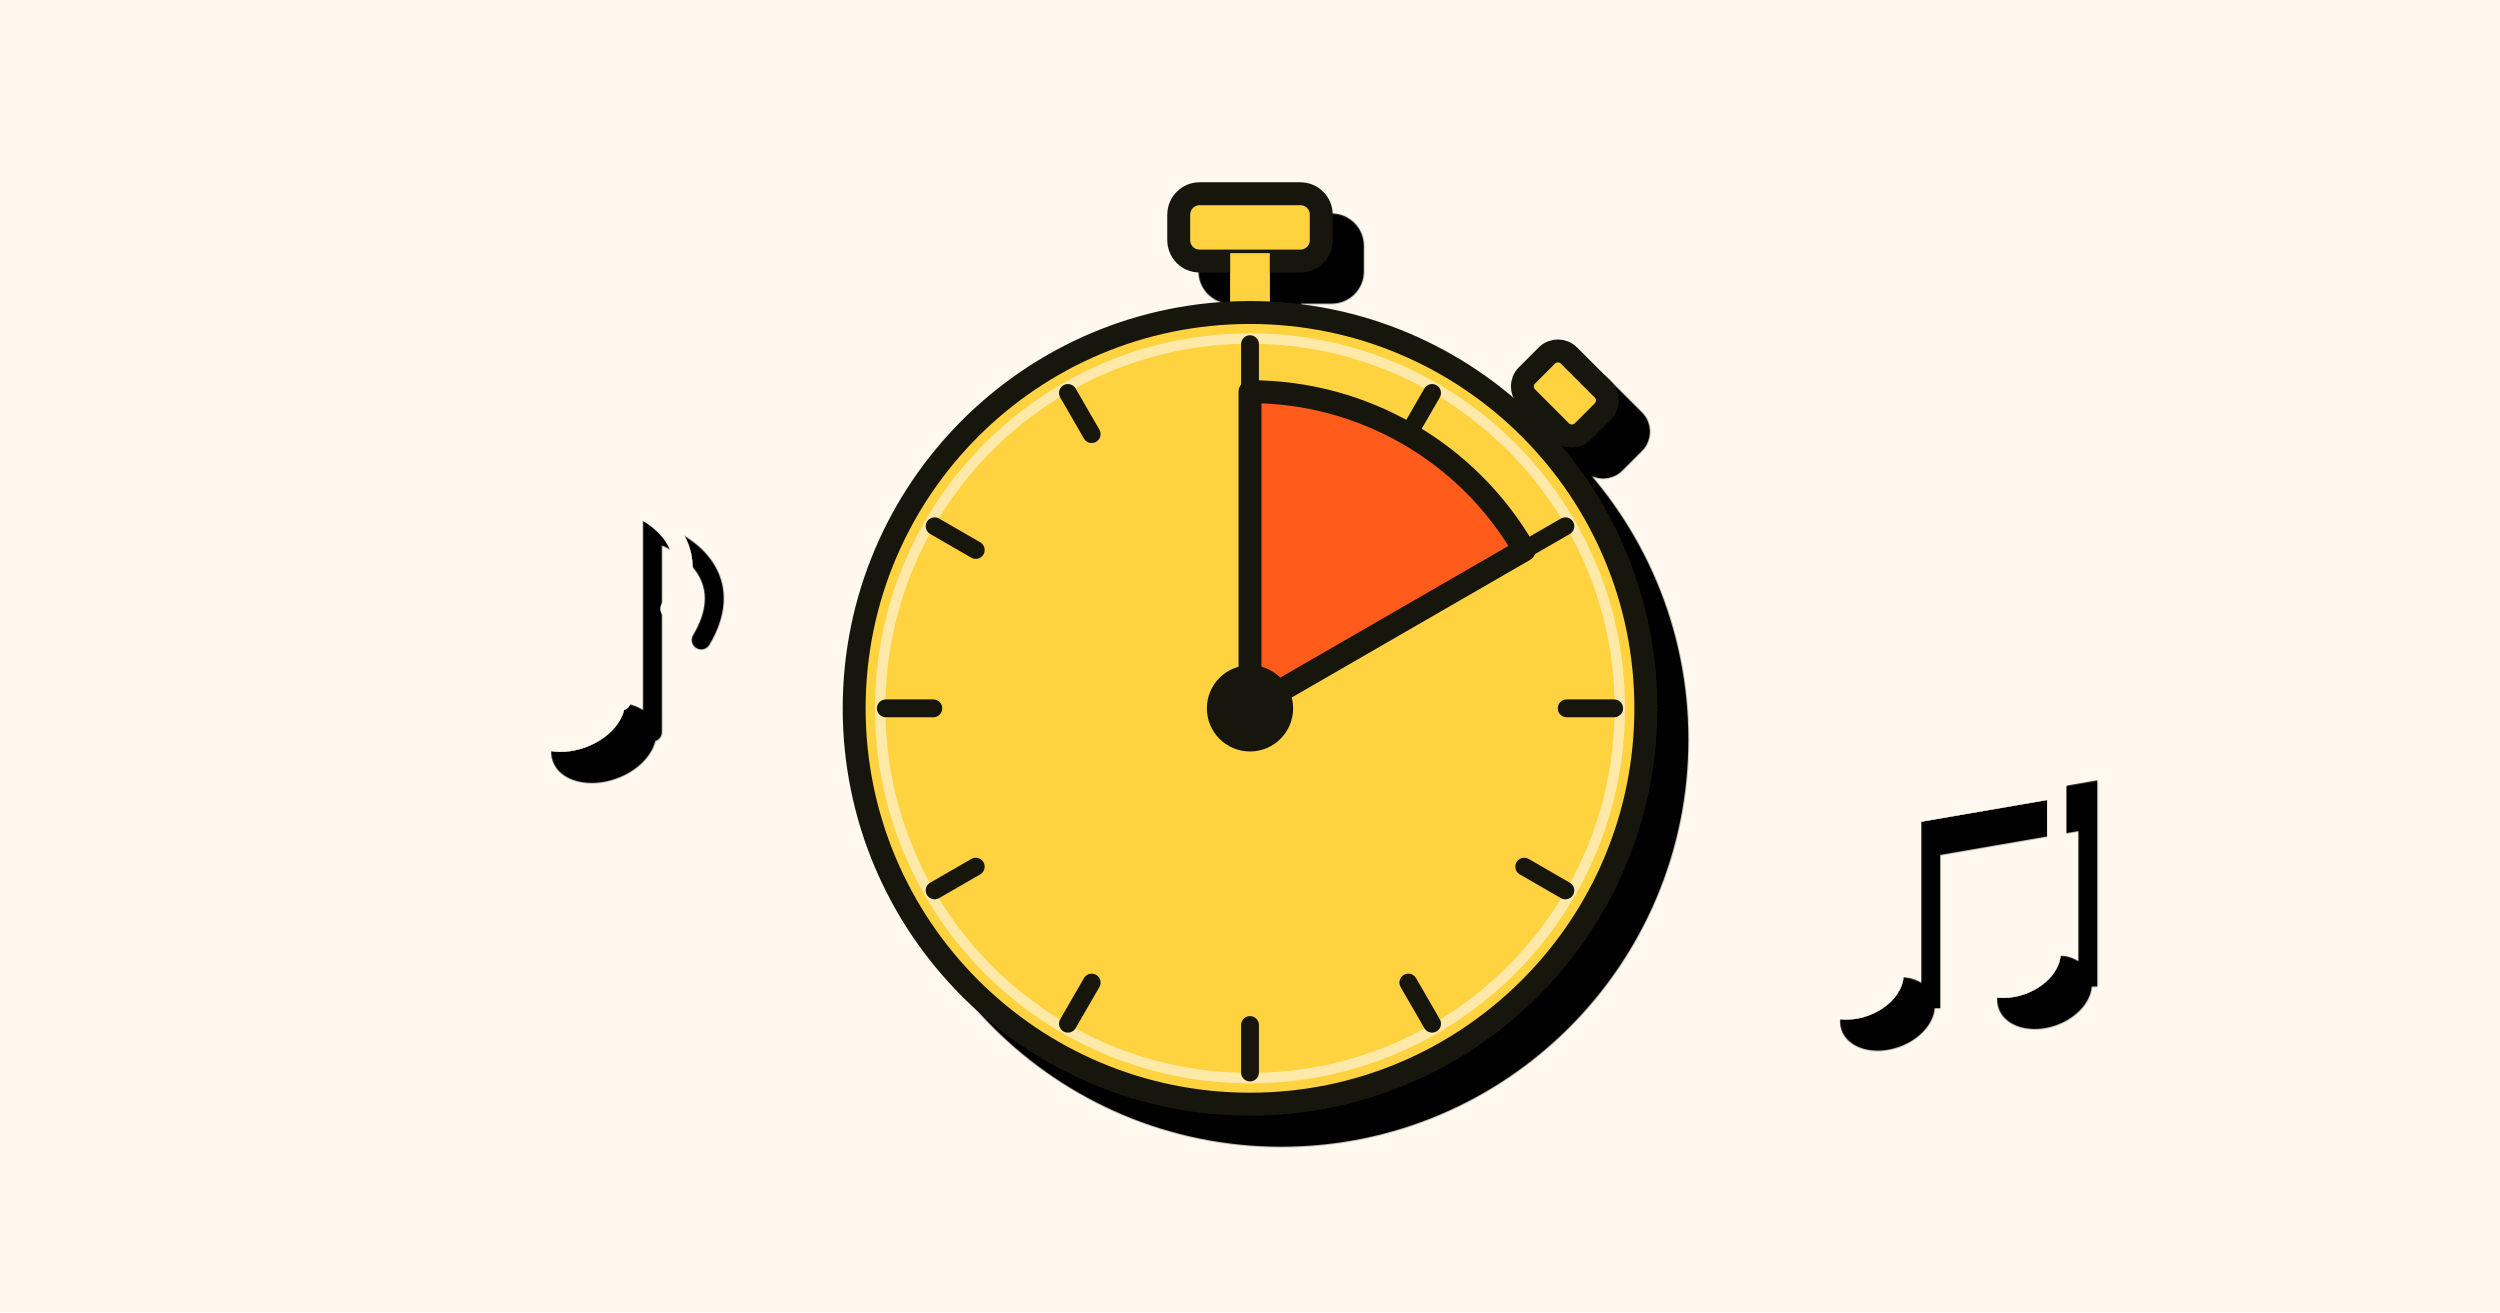
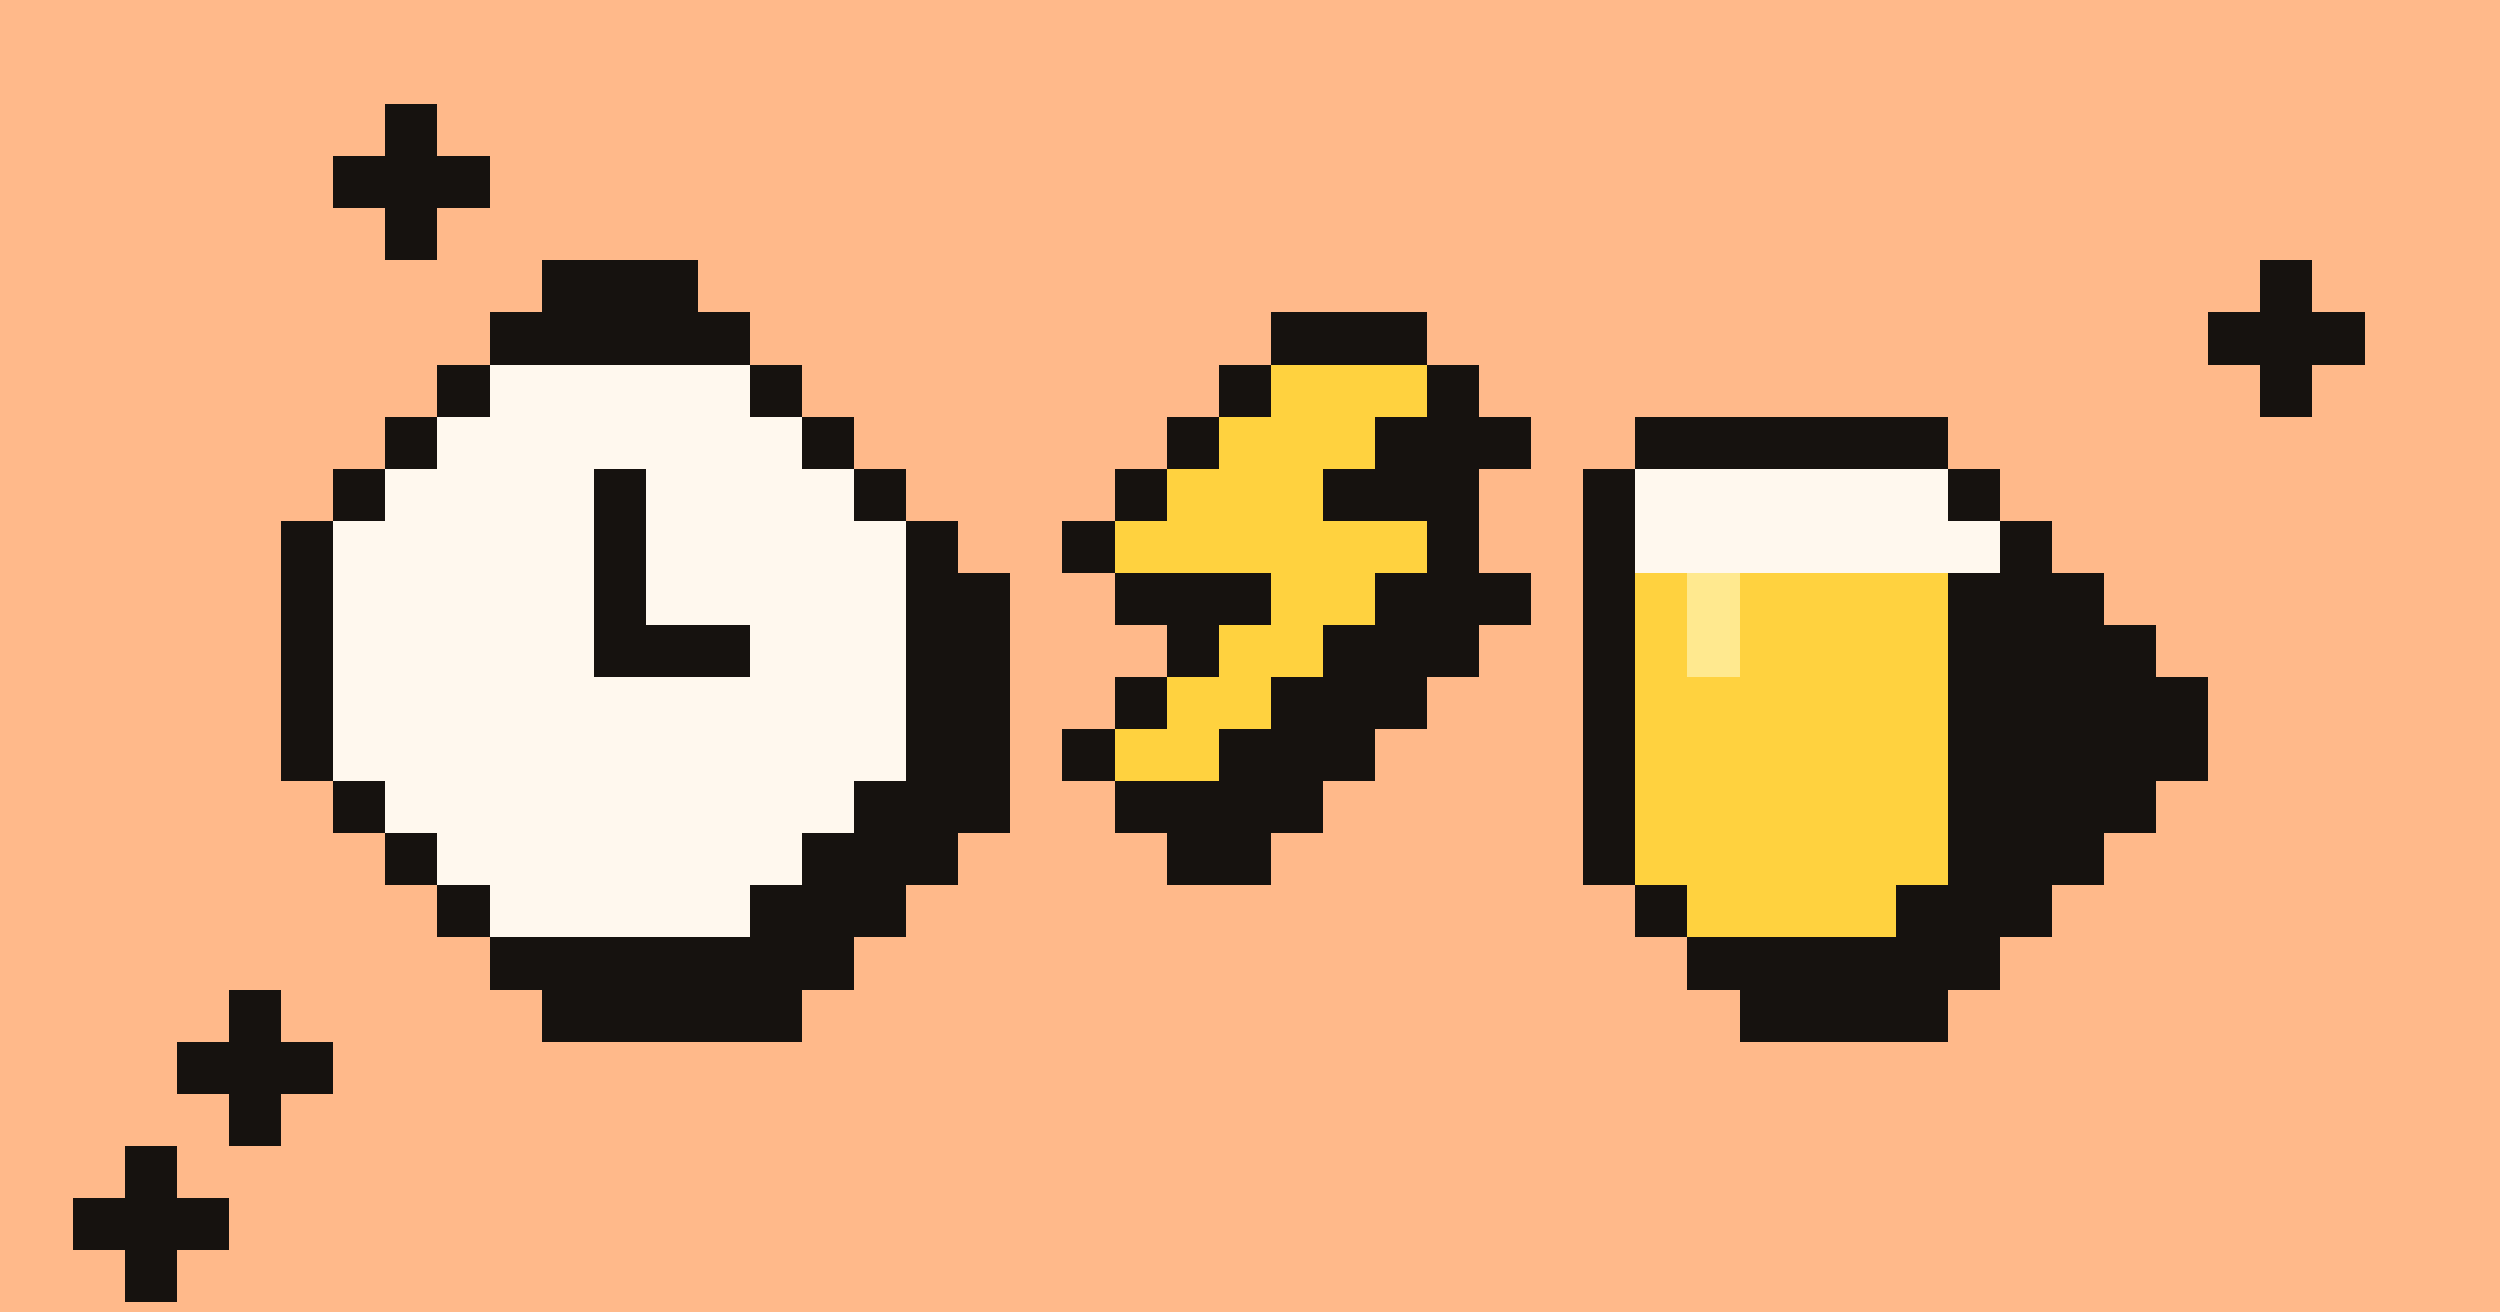
- <svg xmlns="http://www.w3.org/2000/svg" viewBox="0 0 240 126" width="240" height="126">
-   <defs>
-     <filter id="h" x="-5%" y="-5%" width="115%" height="125%">
-       <feOffset in="SourceAlpha" dx="3" dy="3" result="s" />
-       <feMerge>
-         <feMergeNode in="s" />
-         <feMergeNode in="SourceGraphic" />
-       </feMerge>
-     </filter>
-   </defs>
-   <rect width="240" height="126" fill="#FFF8EE" />
-   <g filter="url(#h)">
-     <rect x="113.16" y="18.6" width="13.68" height="6.46" rx="2" fill="#FFD23F" stroke="#16120F" stroke-width="2.2" stroke-linejoin="round" vector-effect="non-scaling-stroke" />
-     <rect x="118.1" y="24.3" width="3.8" height="7.6" fill="#FFD23F" />
-     <rect x="-3.8" y="-45.6" width="7.6" height="5.7" rx="1.5" fill="#FFD23F" transform="translate(120 68) rotate(45)" stroke="#16120F" stroke-width="2.2" stroke-linejoin="round" vector-effect="non-scaling-stroke" />
-     <circle cx="120" cy="68" r="38" fill="#FFD23F" stroke="#16120F" stroke-width="2.2" stroke-linejoin="round" vector-effect="non-scaling-stroke" />
-     <circle cx="120" cy="68" r="35.5" fill="none" stroke="#FFF8EE" stroke-opacity=".6" stroke-width="1" />
-     <path d="M120 68 L120 37.6 A30.4 30.4 0 0 1 146.33 52.8 Z" fill="#FF5B1F" stroke="#16120F" stroke-width="2.2" stroke-linejoin="round" vector-effect="non-scaling-stroke" />
-     <g transform="translate(120 68)" stroke="#16120F" stroke-width="1.71" stroke-linecap="round">
-       <line y1="-34.96" y2="-30.4" transform="rotate(0)" />
-       <line y1="-34.96" y2="-30.4" transform="rotate(30)" />
-       <line y1="-34.96" y2="-30.4" transform="rotate(60)" />
-       <line y1="-34.96" y2="-30.4" transform="rotate(90)" />
-       <line y1="-34.96" y2="-30.4" transform="rotate(120)" />
-       <line y1="-34.96" y2="-30.4" transform="rotate(150)" />
-       <line y1="-34.96" y2="-30.4" transform="rotate(180)" />
-       <line y1="-34.96" y2="-30.4" transform="rotate(210)" />
-       <line y1="-34.96" y2="-30.4" transform="rotate(240)" />
-       <line y1="-34.96" y2="-30.4" transform="rotate(270)" />
-       <line y1="-34.96" y2="-30.4" transform="rotate(300)" />
-       <line y1="-34.96" y2="-30.4" transform="rotate(330)" />
-     </g>
-     <line x1="120" y1="68" x2="146.33" y2="52.8" stroke="#16120F" stroke-width="2.09" stroke-linecap="round" />
-     <circle cx="120" cy="68" r="3.04" fill="#16120F" stroke="#16120F" stroke-width="2.2" stroke-linejoin="round" vector-effect="non-scaling-stroke" />
-     <g transform="translate(56 60) scale(26)" fill="#FFF8EE">
-       <ellipse cx="-.04" cy=".32" rx=".2" ry=".14" transform="rotate(-20 -.04 .32)" />
-       <path d="M.14 .28 L.14 -.46 C.32 -.4 .44 -.26 .32 -.06" fill="none" stroke="#FFF8EE" stroke-width=".07" stroke-linecap="round" />
-     </g>
-     <g transform="translate(186 86) scale(26)" fill="#FFF8EE">
-       <ellipse cx="-.3" cy=".32" rx=".18" ry=".13" transform="rotate(-20 -.3 .32)" />
-       <ellipse cx=".28" cy=".24" rx=".18" ry=".13" transform="rotate(-20 .28 .24)" />
-       <path d="M-.14 .3 L-.14 -.4 L.44 -.5 L.44 .22" fill="none" stroke="#FFF8EE" stroke-width=".07" />
-       <path d="M-.14 -.4 L.44 -.5 L.44 -.36 L-.14 -.26 Z" />
-     </g>
-   </g>
+ <svg xmlns="http://www.w3.org/2000/svg" viewBox="0 0 240 126" width="240" height="126" shape-rendering="crispEdges">
+   <rect width="240" height="126" fill="#FFB98A" />
+   <rect x="217" y="25" width="5" height="5" fill="#16120F" />
+   <rect x="212" y="30" width="5" height="5" fill="#16120F" />
+   <rect x="217" y="30" width="5" height="5" fill="#16120F" />
+   <rect x="222" y="30" width="5" height="5" fill="#16120F" />
+   <rect x="217" y="35" width="5" height="5" fill="#16120F" />
+   <rect x="12" y="110" width="5" height="5" fill="#16120F" />
+   <rect x="7" y="115" width="5" height="5" fill="#16120F" />
+   <rect x="12" y="115" width="5" height="5" fill="#16120F" />
+   <rect x="17" y="115" width="5" height="5" fill="#16120F" />
+   <rect x="12" y="120" width="5" height="5" fill="#16120F" />
+   <rect x="22" y="95" width="5" height="5" fill="#16120F" />
+   <rect x="17" y="100" width="5" height="5" fill="#16120F" />
+   <rect x="22" y="100" width="5" height="5" fill="#16120F" />
+   <rect x="27" y="100" width="5" height="5" fill="#16120F" />
+   <rect x="22" y="105" width="5" height="5" fill="#16120F" />
+   <rect x="37" y="10" width="5" height="5" fill="#16120F" />
+   <rect x="32" y="15" width="5" height="5" fill="#16120F" />
+   <rect x="37" y="15" width="5" height="5" fill="#16120F" />
+   <rect x="42" y="15" width="5" height="5" fill="#16120F" />
+   <rect x="37" y="20" width="5" height="5" fill="#16120F" />
+   <rect x="137" y="40" width="10" height="5" fill="#16120F" />
+   <rect x="137" y="45" width="5" height="5" fill="#16120F" />
+   <rect x="92" y="55" width="5" height="5" fill="#16120F" />
+   <rect x="137" y="55" width="10" height="5" fill="#16120F" />
+   <rect x="92" y="60" width="5" height="5" fill="#16120F" />
+   <rect x="132" y="60" width="10" height="5" fill="#16120F" />
+   <rect x="92" y="65" width="5" height="5" fill="#16120F" />
+   <rect x="127" y="65" width="10" height="5" fill="#16120F" />
+   <rect x="207" y="65" width="5" height="5" fill="#16120F" />
+   <rect x="92" y="70" width="5" height="5" fill="#16120F" />
+   <rect x="122" y="70" width="10" height="5" fill="#16120F" />
+   <rect x="202" y="70" width="10" height="5" fill="#16120F" />
+   <rect x="87" y="75" width="10" height="5" fill="#16120F" />
+   <rect x="117" y="75" width="10" height="5" fill="#16120F" />
+   <rect x="197" y="75" width="10" height="5" fill="#16120F" />
+   <rect x="82" y="80" width="10" height="5" fill="#16120F" />
+   <rect x="112" y="80" width="10" height="5" fill="#16120F" />
+   <rect x="192" y="80" width="10" height="5" fill="#16120F" />
+   <rect x="77" y="85" width="10" height="5" fill="#16120F" />
+   <rect x="187" y="85" width="10" height="5" fill="#16120F" />
+   <rect x="72" y="90" width="10" height="5" fill="#16120F" />
+   <rect x="182" y="90" width="10" height="5" fill="#16120F" />
+   <rect x="52" y="95" width="25" height="5" fill="#16120F" />
+   <rect x="167" y="95" width="20" height="5" fill="#16120F" />
+   <rect x="52" y="25" width="15" height="5" fill="#16120F" />
+   <rect x="47" y="30" width="25" height="5" fill="#16120F" />
+   <rect x="122" y="30" width="15" height="5" fill="#16120F" />
+   <rect x="42" y="35" width="5" height="5" fill="#16120F" />
+   <rect x="72" y="35" width="5" height="5" fill="#16120F" />
+   <rect x="117" y="35" width="5" height="5" fill="#16120F" />
+   <rect x="137" y="35" width="5" height="5" fill="#16120F" />
+   <rect x="37" y="40" width="5" height="5" fill="#16120F" />
+   <rect x="77" y="40" width="5" height="5" fill="#16120F" />
+   <rect x="112" y="40" width="5" height="5" fill="#16120F" />
+   <rect x="132" y="40" width="5" height="5" fill="#16120F" />
+   <rect x="157" y="40" width="30" height="5" fill="#16120F" />
+   <rect x="32" y="45" width="5" height="5" fill="#16120F" />
+   <rect x="57" y="45" width="5" height="5" fill="#16120F" />
+   <rect x="82" y="45" width="5" height="5" fill="#16120F" />
+   <rect x="107" y="45" width="5" height="5" fill="#16120F" />
+   <rect x="127" y="45" width="10" height="5" fill="#16120F" />
+   <rect x="152" y="45" width="5" height="5" fill="#16120F" />
+   <rect x="187" y="45" width="5" height="5" fill="#16120F" />
+   <rect x="27" y="50" width="5" height="5" fill="#16120F" />
+   <rect x="57" y="50" width="5" height="5" fill="#16120F" />
+   <rect x="87" y="50" width="5" height="5" fill="#16120F" />
+   <rect x="102" y="50" width="5" height="5" fill="#16120F" />
+   <rect x="137" y="50" width="5" height="5" fill="#16120F" />
+   <rect x="152" y="50" width="5" height="5" fill="#16120F" />
+   <rect x="192" y="50" width="5" height="5" fill="#16120F" />
+   <rect x="27" y="55" width="5" height="5" fill="#16120F" />
+   <rect x="57" y="55" width="5" height="5" fill="#16120F" />
+   <rect x="87" y="55" width="5" height="5" fill="#16120F" />
+   <rect x="107" y="55" width="15" height="5" fill="#16120F" />
+   <rect x="132" y="55" width="5" height="5" fill="#16120F" />
+   <rect x="152" y="55" width="5" height="5" fill="#16120F" />
+   <rect x="187" y="55" width="15" height="5" fill="#16120F" />
+   <rect x="27" y="60" width="5" height="5" fill="#16120F" />
+   <rect x="57" y="60" width="15" height="5" fill="#16120F" />
+   <rect x="87" y="60" width="5" height="5" fill="#16120F" />
+   <rect x="112" y="60" width="5" height="5" fill="#16120F" />
+   <rect x="127" y="60" width="5" height="5" fill="#16120F" />
+   <rect x="152" y="60" width="5" height="5" fill="#16120F" />
+   <rect x="187" y="60" width="20" height="5" fill="#16120F" />
+   <rect x="27" y="65" width="5" height="5" fill="#16120F" />
+   <rect x="87" y="65" width="5" height="5" fill="#16120F" />
+   <rect x="107" y="65" width="5" height="5" fill="#16120F" />
+   <rect x="122" y="65" width="5" height="5" fill="#16120F" />
+   <rect x="152" y="65" width="5" height="5" fill="#16120F" />
+   <rect x="187" y="65" width="20" height="5" fill="#16120F" />
+   <rect x="27" y="70" width="5" height="5" fill="#16120F" />
+   <rect x="87" y="70" width="5" height="5" fill="#16120F" />
+   <rect x="102" y="70" width="5" height="5" fill="#16120F" />
+   <rect x="117" y="70" width="5" height="5" fill="#16120F" />
+   <rect x="152" y="70" width="5" height="5" fill="#16120F" />
+   <rect x="187" y="70" width="15" height="5" fill="#16120F" />
+   <rect x="32" y="75" width="5" height="5" fill="#16120F" />
+   <rect x="82" y="75" width="5" height="5" fill="#16120F" />
+   <rect x="107" y="75" width="10" height="5" fill="#16120F" />
+   <rect x="152" y="75" width="5" height="5" fill="#16120F" />
+   <rect x="187" y="75" width="10" height="5" fill="#16120F" />
+   <rect x="37" y="80" width="5" height="5" fill="#16120F" />
+   <rect x="77" y="80" width="5" height="5" fill="#16120F" />
+   <rect x="152" y="80" width="5" height="5" fill="#16120F" />
+   <rect x="187" y="80" width="5" height="5" fill="#16120F" />
+   <rect x="42" y="85" width="5" height="5" fill="#16120F" />
+   <rect x="72" y="85" width="5" height="5" fill="#16120F" />
+   <rect x="157" y="85" width="5" height="5" fill="#16120F" />
+   <rect x="182" y="85" width="5" height="5" fill="#16120F" />
+   <rect x="47" y="90" width="25" height="5" fill="#16120F" />
+   <rect x="162" y="90" width="20" height="5" fill="#16120F" />
+   <rect x="122" y="35" width="15" height="5" fill="#FFD23F" />
+   <rect x="117" y="40" width="15" height="5" fill="#FFD23F" />
+   <rect x="112" y="45" width="15" height="5" fill="#FFD23F" />
+   <rect x="107" y="50" width="30" height="5" fill="#FFD23F" />
+   <rect x="122" y="55" width="10" height="5" fill="#FFD23F" />
+   <rect x="157" y="55" width="5" height="5" fill="#FFD23F" />
+   <rect x="167" y="55" width="20" height="5" fill="#FFD23F" />
+   <rect x="117" y="60" width="10" height="5" fill="#FFD23F" />
+   <rect x="157" y="60" width="5" height="5" fill="#FFD23F" />
+   <rect x="167" y="60" width="20" height="5" fill="#FFD23F" />
+   <rect x="112" y="65" width="10" height="5" fill="#FFD23F" />
+   <rect x="157" y="65" width="30" height="5" fill="#FFD23F" />
+   <rect x="107" y="70" width="10" height="5" fill="#FFD23F" />
+   <rect x="157" y="70" width="30" height="5" fill="#FFD23F" />
+   <rect x="157" y="75" width="30" height="5" fill="#FFD23F" />
+   <rect x="157" y="80" width="30" height="5" fill="#FFD23F" />
+   <rect x="162" y="85" width="20" height="5" fill="#FFD23F" />
+   <rect x="162" y="55" width="5" height="5" fill="#FFE98F" />
+   <rect x="162" y="60" width="5" height="5" fill="#FFE98F" />
+   <rect x="47" y="35" width="25" height="5" fill="#FFF8EE" />
+   <rect x="42" y="40" width="35" height="5" fill="#FFF8EE" />
+   <rect x="37" y="45" width="20" height="5" fill="#FFF8EE" />
+   <rect x="62" y="45" width="20" height="5" fill="#FFF8EE" />
+   <rect x="157" y="45" width="30" height="5" fill="#FFF8EE" />
+   <rect x="32" y="50" width="25" height="5" fill="#FFF8EE" />
+   <rect x="62" y="50" width="25" height="5" fill="#FFF8EE" />
+   <rect x="157" y="50" width="35" height="5" fill="#FFF8EE" />
+   <rect x="32" y="55" width="25" height="5" fill="#FFF8EE" />
+   <rect x="62" y="55" width="25" height="5" fill="#FFF8EE" />
+   <rect x="32" y="60" width="25" height="5" fill="#FFF8EE" />
+   <rect x="72" y="60" width="15" height="5" fill="#FFF8EE" />
+   <rect x="32" y="65" width="55" height="5" fill="#FFF8EE" />
+   <rect x="32" y="70" width="55" height="5" fill="#FFF8EE" />
+   <rect x="37" y="75" width="45" height="5" fill="#FFF8EE" />
+   <rect x="42" y="80" width="35" height="5" fill="#FFF8EE" />
+   <rect x="47" y="85" width="25" height="5" fill="#FFF8EE" />
</svg>
